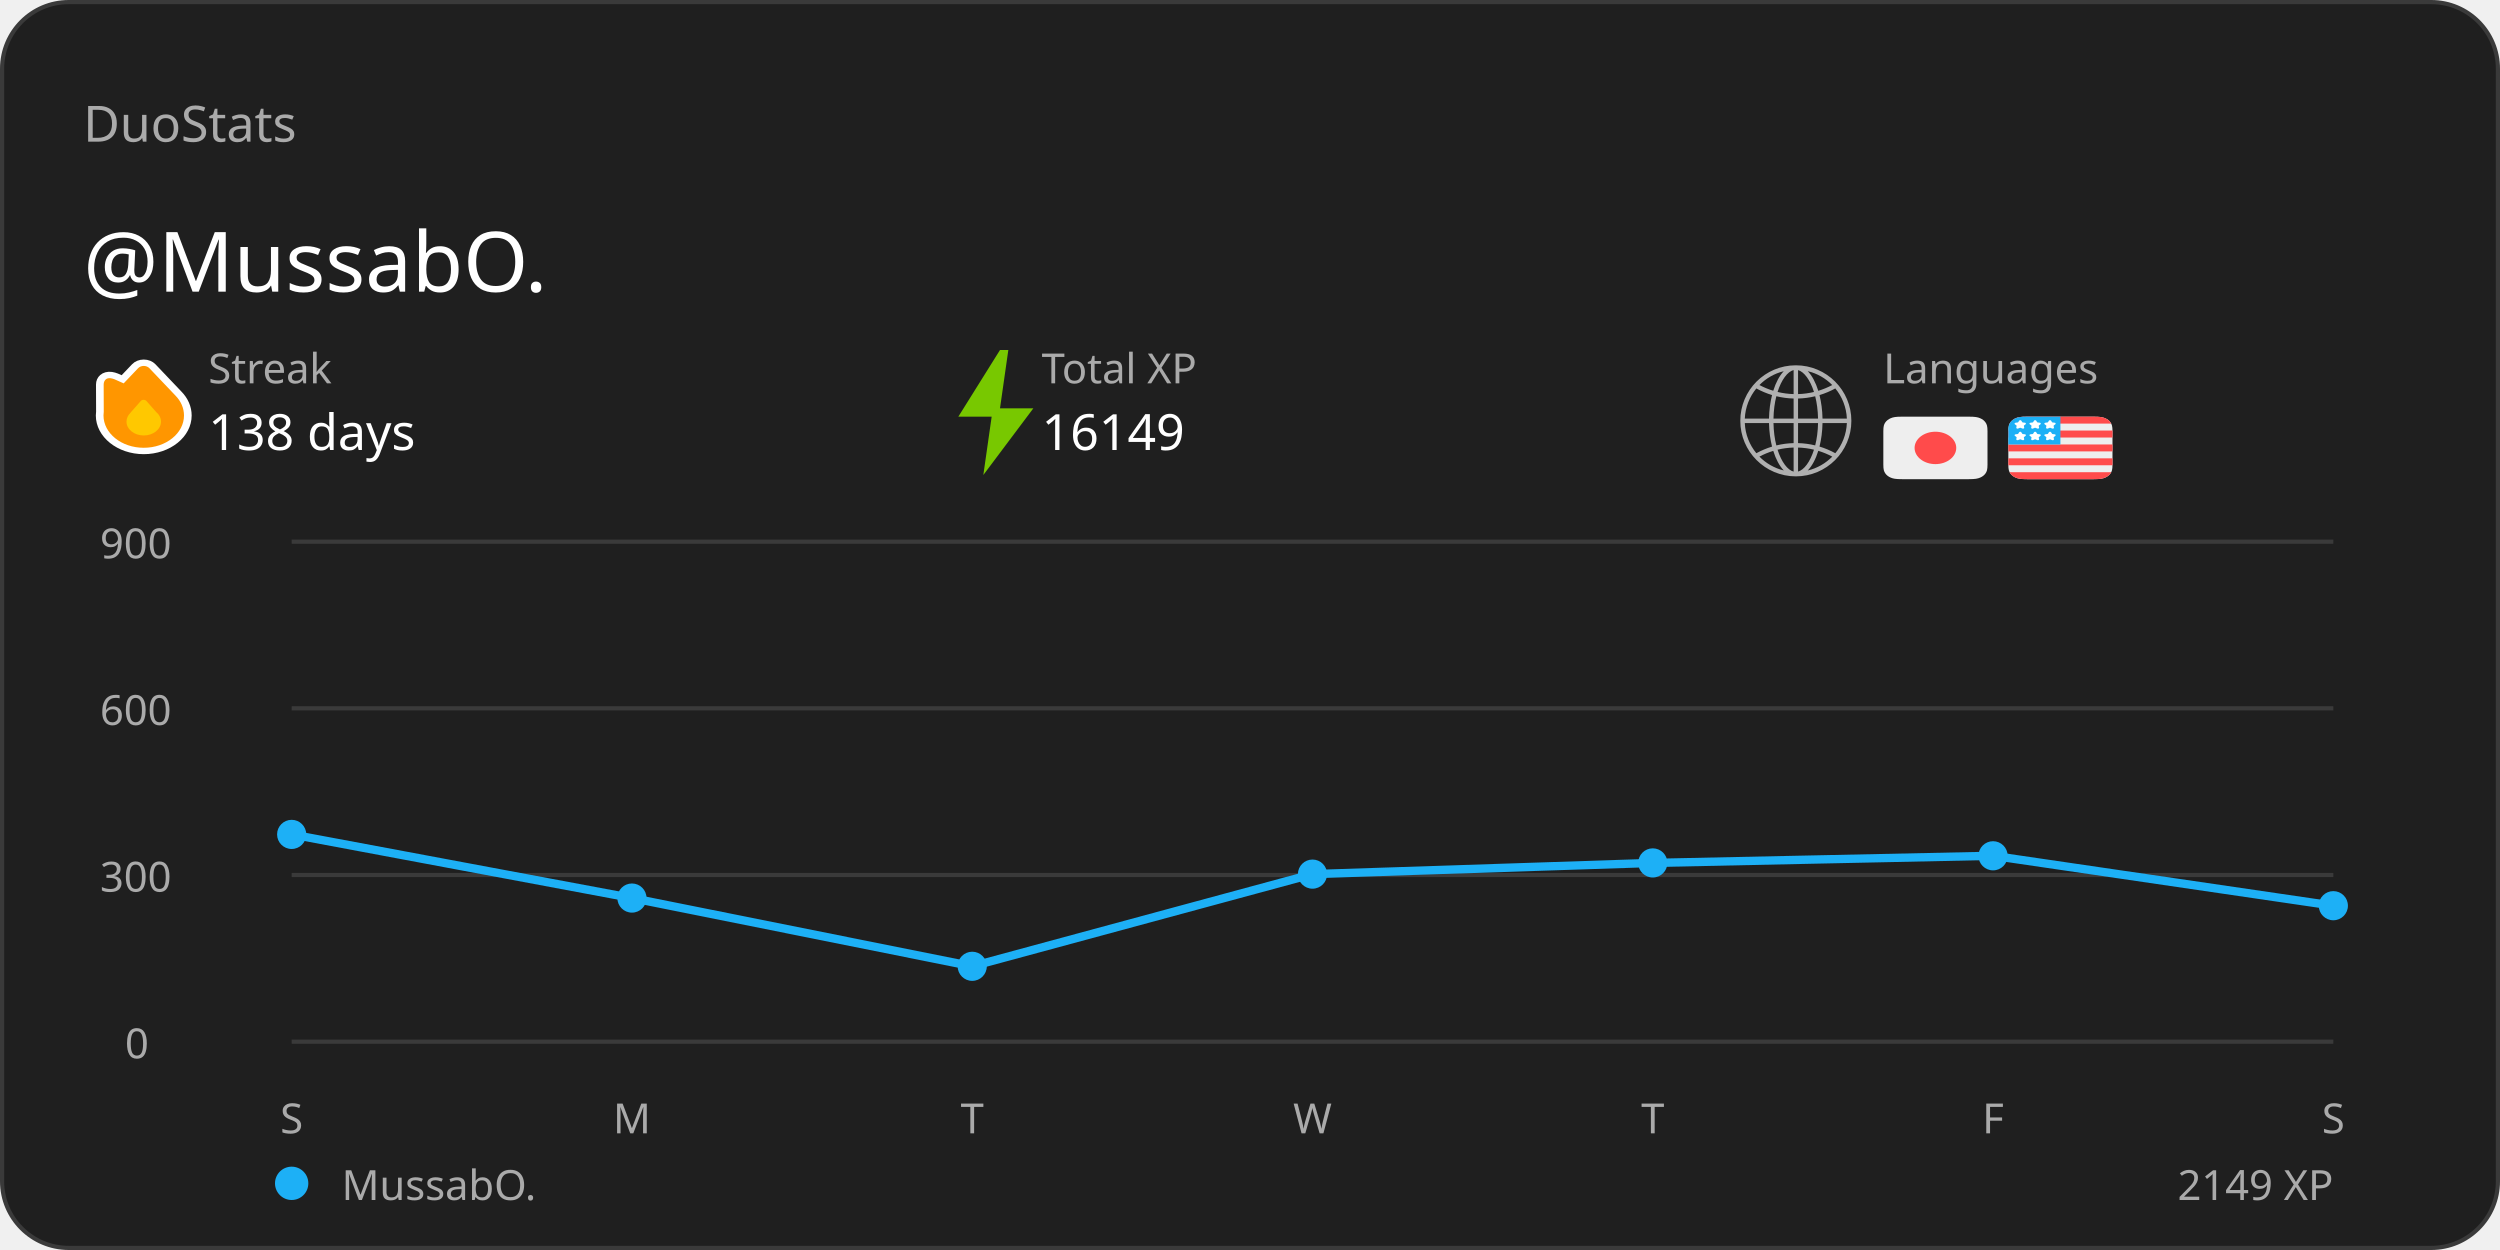
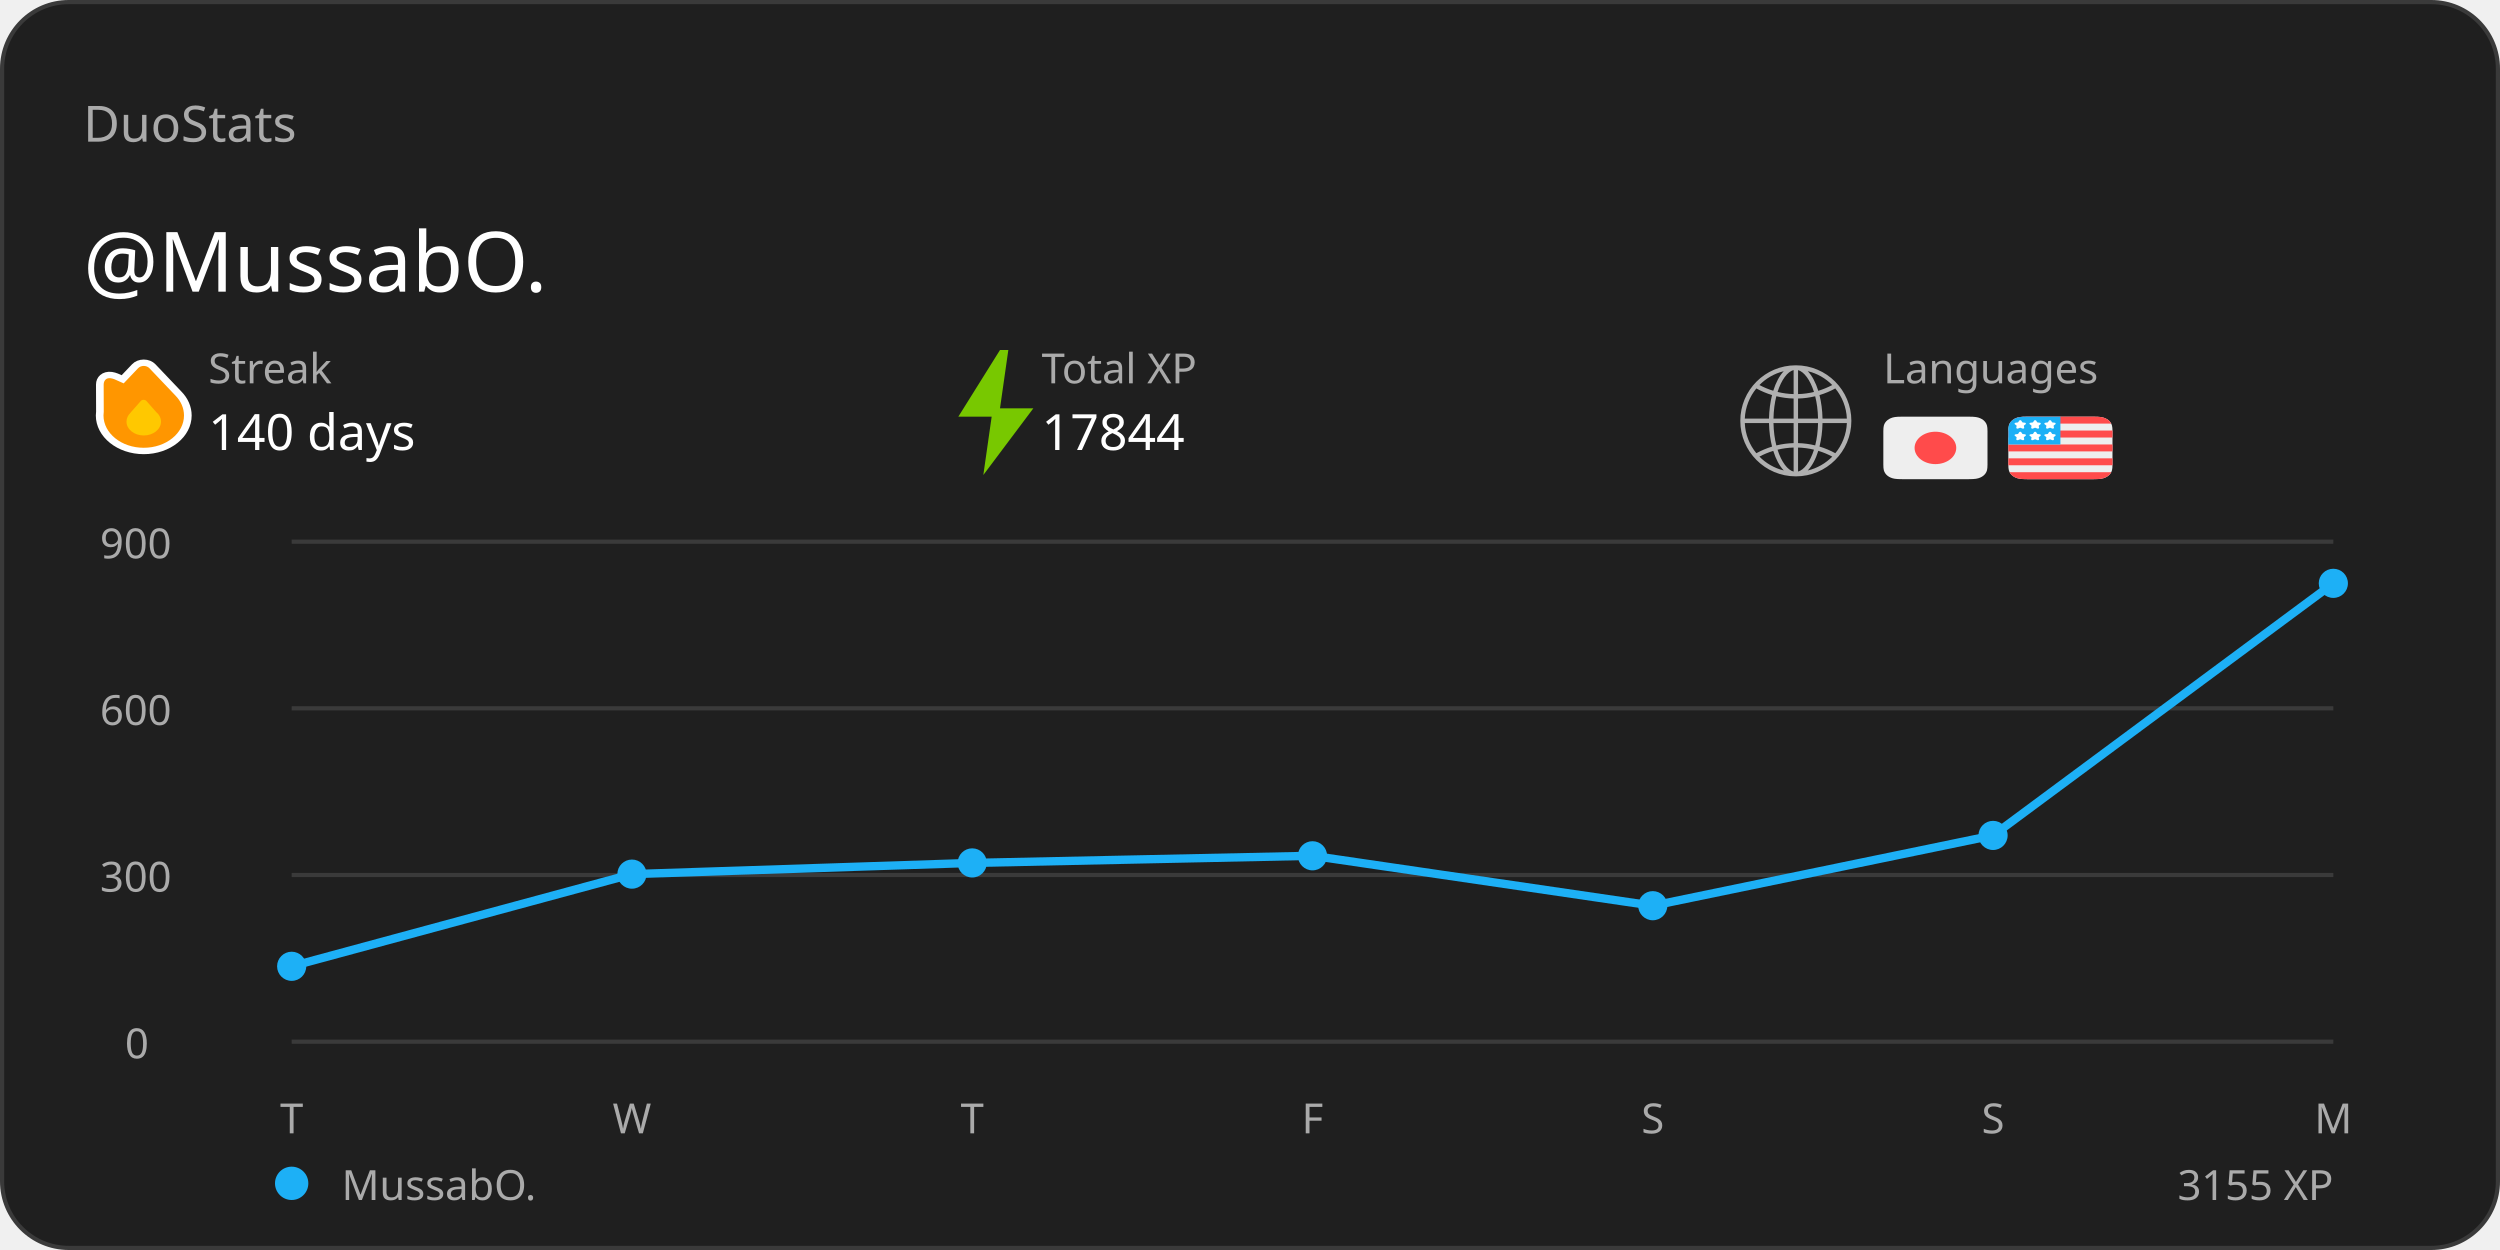
<svg xmlns="http://www.w3.org/2000/svg" width="600" height="300" viewBox="0 0 600 300">
  <rect x="0.5" y="0.5" width="599" height="299" rx="16" fill="#1F1F1F" stroke="#3A3A3A" />
  <text x="20" y="34" fill="#AAAAAA" font-size="12" font-family="DIN Round Pro, system-ui, sans-serif">DuoStats</text>
  <text x="20" y="70" fill="#FFFFFF" font-size="20" font-family="DIN Round Pro, system-ui, sans-serif">@MussabO.</text>
  <g transform="translate(23, 86) scale(0.92, 0.7666667)">
    <g id="Page-1" stroke="none" stroke-width="1" fill="none" fill-rule="evenodd">
      <g id="streak" transform="translate(1, 1)" fill-rule="nonzero">
        <g id="Group" fill="#FF9600" stroke="#FFFFFF" stroke-width="2">
          <path d="M0.068,15.675 L0.044,7.216 C0.039,5.334 1.25,3.942 3.056,4.246 C3.413,4.306 3.998,4.491 4.306,4.656 L5.997,5.561 L9.247,1.464 C9.793,0.776 10.622,0.376 11.5,0.376 C12.378,0.376 13.207,0.776 13.753,1.464 L20.523,10 C22.123,11.939 22.999,14.375 23,16.889 C23,23.034 17.843,28 11.5,28 C5.157,28 0,23.034 0,16.889 C0,16.481 0.023,16.076 0.068,15.675 Z" id="Path" />
        </g>
        <g id="Group" transform="translate(7, 11)" fill="#FFC800">
          <path d="M1.012,5.077 C1.026,5.04 1.046,5.005 1.069,4.973 L3.719,1.364 C3.893,1.127 4.17,0.987 4.464,0.987 C4.758,0.987 5.035,1.127 5.209,1.364 L7.732,4.8 C8.541,5.595 8.998,6.681 9,7.815 C9,10.208 6.985,12.148 4.5,12.148 C2.015,12.148 0,10.208 0,7.815 C0,6.776 0.38,5.823 1.012,5.077 L1.012,5.077 Z" id="Path" />
        </g>
      </g>
    </g>
  </g>
  <text x="50" y="92" fill="#AAAAAA" font-size="10" font-family="DIN Round Pro, system-ui, sans-serif">Streak</text>
-   <text x="50" y="108" fill="#FFFFFF" font-size="12" font-family="DIN Round Pro, system-ui, sans-serif">138 days</text>
+   <text x="50" y="108" fill="#FFFFFF" font-size="12" font-family="DIN Round Pro, system-ui, sans-serif">140 days</text>
  <path d="M240 84 230 100h8l-2 14 12-16h-8l2-14z" fill="#78C800" />
  <text x="250" y="92" fill="#AAAAAA" font-size="10" font-family="DIN Round Pro, system-ui, sans-serif">Total XP</text>
-   <text x="250" y="108" fill="#FFFFFF" font-size="12" font-family="DIN Round Pro, system-ui, sans-serif">16149</text>
+   <text x="250" y="108" fill="#FFFFFF" font-size="12" font-family="DIN Round Pro, system-ui, sans-serif">17844</text>
  <g transform="translate(415, 85) scale(1.0, 1.0)">
    <g id="SVGRepo_bgCarrier" stroke-width="0" />
    <g id="SVGRepo_tracerCarrier" stroke-linecap="round" stroke-linejoin="round" />
    <g id="SVGRepo_iconCarrier">
      <g id="icomoon-ignore"> </g>
      <path d="M16 2.672c-0.004 0-0.007 0-0.011 0-0.002 0-0.003 0-0.005 0-0.005 0-0.010 0.001-0.016 0.001-7.347 0.017-13.296 5.977-13.296 13.327 0 7.348 5.949 13.309 13.296 13.327 0.005 0 0.010 0.001 0.016 0.001 0.002 0 0.004 0 0.005 0 0.004 0 0.008 0 0.011 0 7.36 0 13.328-5.968 13.328-13.328s-5.968-13.328-13.328-13.328zM16.533 10.648c1.413-0.039 2.788-0.225 4.112-0.548 0.399 1.571 0.647 3.382 0.686 5.367h-4.798v-4.819zM16.533 9.582v-5.759c1.437 0.398 2.893 2.314 3.821 5.252-1.231 0.297-2.509 0.47-3.821 0.507zM15.467 3.81v5.772c-1.323-0.037-2.611-0.213-3.852-0.515 0.936-2.956 2.405-4.879 3.852-5.256zM15.467 10.647v4.82h-4.831c0.039-1.988 0.287-3.801 0.687-5.373 1.334 0.326 2.72 0.515 4.144 0.553zM9.563 15.467h-5.811c0.118-2.741 1.139-5.252 2.773-7.241 1.187 0.654 2.446 1.189 3.766 1.589-0.431 1.7-0.689 3.617-0.728 5.652zM9.563 16.533c0.039 2.034 0.297 3.951 0.728 5.651-1.319 0.401-2.579 0.936-3.766 1.59-1.635-1.989-2.656-4.5-2.773-7.241h5.811zM10.636 16.533h4.831v4.814c-1.424 0.038-2.81 0.228-4.145 0.555-0.399-1.571-0.647-3.383-0.686-5.369zM15.467 22.412v5.778c-1.448-0.378-2.919-2.303-3.854-5.263 1.241-0.302 2.53-0.478 3.854-0.515zM16.533 28.178v-5.765c1.313 0.038 2.591 0.211 3.822 0.508-0.928 2.941-2.384 4.86-3.822 5.257zM16.533 21.347v-4.814h4.798c-0.039 1.983-0.286 3.791-0.684 5.361-1.325-0.323-2.7-0.51-4.113-0.548zM22.404 16.533h5.845c-0.118 2.741-1.138 5.251-2.773 7.24-1.197-0.658-2.467-1.197-3.797-1.599 0.43-1.698 0.687-3.611 0.726-5.64zM22.404 15.467c-0.039-2.033-0.297-3.946-0.727-5.646 1.33-0.402 2.599-0.94 3.795-1.598 1.636 1.989 2.658 4.501 2.776 7.244h-5.845zM24.738 7.409c-1.061 0.564-2.18 1.031-3.35 1.385-0.623-2.005-1.498-3.642-2.533-4.717 2.27 0.545 4.297 1.719 5.883 3.332zM13.103 4.087c-1.029 1.073-1.9 2.702-2.521 4.697-1.158-0.353-2.268-0.815-3.319-1.375 1.575-1.602 3.587-2.774 5.84-3.322zM7.259 24.587c1.052-0.561 2.163-1.024 3.322-1.377 0.621 1.997 1.492 3.629 2.522 4.702-2.255-0.549-4.268-1.721-5.844-3.326zM18.855 27.922c1.036-1.075 1.911-2.712 2.535-4.721 1.17 0.355 2.29 0.82 3.351 1.387-1.586 1.614-3.614 2.791-5.886 3.334z" fill="#b0b0b0"> </path>
    </g>
  </g>
  <text x="452" y="92" fill="#AAAAAA" font-size="10" font-family="DIN Round Pro, system-ui, sans-serif">Languages</text>
  <g transform="translate(452, 100) scale(0.3571429, 0.2777778)">
    <g clip-path="url(#clip0_129_1008)">
      <path fill-rule="evenodd" clip-rule="evenodd" d="M12.563 0H57.437C61.805 0 63.389 0.455 64.987 1.309C66.584 2.163 67.837 3.416 68.691 5.013C69.545 6.61 70 8.195 70 12.563V41.437C70 45.805 69.545 47.389 68.691 48.986C67.837 50.584 66.584 51.837 64.987 52.691C63.389 53.545 61.805 54 57.437 54H12.563C8.195 54 6.61 53.545 5.013 52.691C3.416 51.837 2.163 50.584 1.309 48.986C0.455 47.389 0 45.805 0 41.437V12.563C0 8.195 0.455 6.61 1.309 5.013C2.163 3.416 3.416 2.163 5.013 1.309C6.61 0.455 8.195 0 12.563 0Z" fill="#EEEEEE" />
      <path d="M35 41C42.732 41 49 34.732 49 27C49 19.268 42.732 13 35 13C27.268 13 21 19.268 21 27C21 34.732 27.268 41 35 41Z" fill="#FF4B4B" />
    </g>
    <defs>
      <clipPath id="clip0_129_1008">
        <rect width="70" height="54" fill="white" />
      </clipPath>
    </defs>
  </g>
  <g transform="translate(482, 100) scale(0.3571429, 0.2777778)">
    <g clip-path="url(#clip0_129_593)">
      <path fill-rule="evenodd" clip-rule="evenodd" d="M12.563 0H57.437C61.805 0 63.389 0.455 64.987 1.309C66.584 2.163 67.837 3.416 68.691 5.013C69.545 6.61 70 8.195 70 12.563V41.437C70 45.805 69.545 47.389 68.691 48.986C67.837 50.584 66.584 51.837 64.987 52.691C63.389 53.545 61.805 54 57.437 54H12.563C8.195 54 6.61 53.545 5.013 52.691C3.416 51.837 2.163 50.584 1.309 48.986C0.455 47.389 0 45.805 0 41.437V12.563C0 8.195 0.455 6.61 1.309 5.013C2.163 3.416 3.416 2.163 5.013 1.309C6.61 0.455 8.195 0 12.563 0Z" fill="#EEEEEE" />
      <path fill-rule="evenodd" clip-rule="evenodd" d="M12.563 0H57.437C61.805 0 63.389 0.455 64.987 1.309C66.584 2.163 67.837 3.416 68.691 5.013C68.863 5.335 69.019 5.656 69.158 6H0.842C0.981 5.656 1.137 5.335 1.309 5.013C2.163 3.416 3.416 2.163 5.013 1.309C6.61 0.455 8.195 0 12.563 0Z" fill="#FF4B4B" />
      <path fill-rule="evenodd" clip-rule="evenodd" d="M69.997 12C69.999 12.182 70 12.37 70 12.563V18H0V12.563C0 12.37 0.001 12.182 0.003 12H69.997Z" fill="#FF4B4B" />
      <path fill-rule="evenodd" clip-rule="evenodd" d="M70 24V30H0V24H70Z" fill="#FF4B4B" />
      <path fill-rule="evenodd" clip-rule="evenodd" d="M70 41.437C70 41.63 69.999 41.818 69.997 42H0.003C0.001 41.818 0 41.63 0 41.437V36H70V41.437Z" fill="#FF4B4B" />
      <path fill-rule="evenodd" clip-rule="evenodd" d="M69.158 48C69.019 48.344 68.863 48.665 68.691 48.986C67.837 50.584 66.584 51.837 64.987 52.691C63.389 53.545 61.805 54 57.437 54H12.563C8.195 54 6.61 53.545 5.013 52.691C3.416 51.837 2.163 50.584 1.309 48.986C1.137 48.665 0.981 48.344 0.842 48H69.158Z" fill="#FF4B4B" />
      <path fill-rule="evenodd" clip-rule="evenodd" d="M12.563 0H35V24H0V12.563C0 8.195 0.455 6.61 1.309 5.013C2.163 3.416 3.416 2.163 5.013 1.309C6.61 0.455 8.195 0 12.563 0Z" fill="#1CB0F6" />
      <path d="M27.806 9.602L26.531 10.273C26.13 10.483 25.635 10.329 25.424 9.929C25.341 9.769 25.312 9.586 25.342 9.409L25.586 7.988C25.609 7.853 25.564 7.715 25.466 7.62L24.434 6.614C24.11 6.298 24.103 5.779 24.419 5.455C24.545 5.326 24.71 5.242 24.888 5.216L26.314 5.009C26.45 4.989 26.567 4.904 26.628 4.781L27.266 3.489C27.466 3.083 27.957 2.916 28.363 3.117C28.525 3.196 28.655 3.327 28.735 3.489L29.373 4.781C29.434 4.904 29.551 4.989 29.687 5.009L31.113 5.216C31.561 5.281 31.871 5.697 31.806 6.145C31.78 6.323 31.696 6.488 31.567 6.614L30.535 7.62C30.437 7.715 30.392 7.853 30.415 7.988L30.659 9.409C30.735 9.855 30.436 10.278 29.99 10.355C29.812 10.385 29.629 10.356 29.47 10.273L28.194 9.602C28.073 9.538 27.928 9.538 27.806 9.602Z" fill="white" />
      <path d="M27.806 19.602L26.531 20.273C26.13 20.483 25.635 20.329 25.424 19.929C25.341 19.769 25.312 19.587 25.342 19.409L25.586 17.988C25.609 17.853 25.564 17.715 25.466 17.62L24.434 16.614C24.11 16.298 24.103 15.779 24.419 15.455C24.545 15.326 24.71 15.242 24.888 15.216L26.314 15.009C26.45 14.989 26.567 14.904 26.628 14.781L27.266 13.489C27.466 13.083 27.957 12.916 28.363 13.117C28.525 13.196 28.655 13.327 28.735 13.489L29.373 14.781C29.434 14.904 29.551 14.989 29.687 15.009L31.113 15.216C31.561 15.281 31.871 15.697 31.806 16.145C31.78 16.323 31.696 16.488 31.567 16.614L30.535 17.62C30.437 17.715 30.392 17.853 30.415 17.988L30.659 19.409C30.735 19.855 30.436 20.278 29.99 20.355C29.812 20.385 29.629 20.356 29.47 20.273L28.194 19.602C28.073 19.538 27.928 19.538 27.806 19.602Z" fill="white" />
      <path d="M17.806 9.602L16.531 10.273C16.13 10.483 15.635 10.329 15.425 9.929C15.341 9.769 15.312 9.586 15.342 9.409L15.586 7.988C15.609 7.853 15.564 7.715 15.466 7.62L14.434 6.614C14.11 6.298 14.103 5.779 14.419 5.455C14.545 5.326 14.71 5.242 14.888 5.216L16.314 5.009C16.45 4.989 16.567 4.904 16.628 4.781L17.266 3.489C17.466 3.083 17.957 2.916 18.363 3.117C18.525 3.196 18.655 3.327 18.735 3.489L19.373 4.781C19.434 4.904 19.551 4.989 19.687 5.009L21.113 5.216C21.561 5.281 21.871 5.697 21.806 6.145C21.78 6.323 21.696 6.488 21.567 6.614L20.535 7.62C20.437 7.715 20.392 7.853 20.415 7.988L20.659 9.409C20.735 9.855 20.436 10.278 19.99 10.355C19.812 10.385 19.629 10.356 19.47 10.273L18.194 9.602C18.073 9.538 17.928 9.538 17.806 9.602Z" fill="white" />
      <path d="M17.806 19.602L16.531 20.273C16.13 20.483 15.635 20.329 15.425 19.929C15.341 19.769 15.312 19.587 15.342 19.409L15.586 17.988C15.609 17.853 15.564 17.715 15.466 17.62L14.434 16.614C14.11 16.298 14.103 15.779 14.419 15.455C14.545 15.326 14.71 15.242 14.888 15.216L16.314 15.009C16.45 14.989 16.567 14.904 16.628 14.781L17.266 13.489C17.466 13.083 17.957 12.916 18.363 13.117C18.525 13.196 18.655 13.327 18.735 13.489L19.373 14.781C19.434 14.904 19.551 14.989 19.687 15.009L21.113 15.216C21.561 15.281 21.871 15.697 21.806 16.145C21.78 16.323 21.696 16.488 21.567 16.614L20.535 17.62C20.437 17.715 20.392 17.853 20.415 17.988L20.659 19.409C20.735 19.855 20.436 20.278 19.99 20.355C19.812 20.385 19.629 20.356 19.47 20.273L18.194 19.602C18.073 19.538 17.928 19.538 17.806 19.602Z" fill="white" />
      <path d="M7.807 9.602L6.531 10.273C6.13 10.483 5.635 10.329 5.424 9.929C5.341 9.769 5.312 9.586 5.342 9.409L5.586 7.988C5.609 7.853 5.564 7.715 5.466 7.62L4.434 6.614C4.11 6.298 4.103 5.779 4.419 5.455C4.545 5.326 4.71 5.242 4.888 5.216L6.314 5.009C6.45 4.989 6.567 4.904 6.628 4.781L7.266 3.489C7.466 3.083 7.957 2.916 8.363 3.117C8.525 3.196 8.655 3.327 8.735 3.489L9.373 4.781C9.434 4.904 9.551 4.989 9.687 5.009L11.113 5.216C11.561 5.281 11.871 5.697 11.806 6.145C11.78 6.323 11.696 6.488 11.567 6.614L10.535 7.62C10.437 7.715 10.392 7.853 10.415 7.988L10.659 9.409C10.735 9.855 10.436 10.278 9.99 10.355C9.812 10.385 9.629 10.356 9.47 10.273L8.194 9.602C8.073 9.538 7.928 9.538 7.807 9.602Z" fill="white" />
      <path d="M7.807 19.602L6.531 20.273C6.13 20.483 5.635 20.329 5.424 19.929C5.341 19.769 5.312 19.587 5.342 19.409L5.586 17.988C5.609 17.853 5.564 17.715 5.466 17.62L4.434 16.614C4.11 16.298 4.103 15.779 4.419 15.455C4.545 15.326 4.71 15.242 4.888 15.216L6.314 15.009C6.45 14.989 6.567 14.904 6.628 14.781L7.266 13.489C7.466 13.083 7.957 12.916 8.363 13.117C8.525 13.196 8.655 13.327 8.735 13.489L9.373 14.781C9.434 14.904 9.551 14.989 9.687 15.009L11.113 15.216C11.561 15.281 11.871 15.697 11.806 16.145C11.78 16.323 11.696 16.488 11.567 16.614L10.535 17.62C10.437 17.715 10.392 17.853 10.415 17.988L10.659 19.409C10.735 19.855 10.436 20.278 9.99 20.355C9.812 20.385 9.629 20.356 9.47 20.273L8.194 19.602C8.073 19.538 7.928 19.538 7.807 19.602Z" fill="white" />
    </g>
    <defs>
      <clipPath id="clip0_129_593">
        <rect width="70" height="54" fill="white" />
      </clipPath>
    </defs>
  </g>
  <g stroke="#3A3A3A" stroke-width="1">
    <line x1="70" y1="250" x2="560" y2="250" />
    <line x1="70" y1="210" x2="560" y2="210" />
    <line x1="70" y1="170" x2="560" y2="170" />
    <line x1="70" y1="130" x2="560" y2="130" />
  </g>
  <g fill="#AAAAAA" font-size="10" font-family="DIN Round Pro, system-ui, sans-serif">
    <text x="30" y="254">0</text>
    <text x="24" y="214">300</text>
    <text x="24" y="174">600</text>
    <text x="24" y="134">900</text>
  </g>
-   <polyline points="70.0,200.256 151.667,215.533 233.333,231.911 315.0,209.789 396.667,207.1 478.333,205.389 560.0,217.367" fill="none" stroke="#1DB0F6" stroke-width="2" stroke-linecap="round" stroke-linejoin="round" />
-   <circle cx="70.0" cy="200.256" r="3.5" fill="#1DB0F6" />
-   <circle cx="151.667" cy="215.533" r="3.5" fill="#1DB0F6" />
-   <circle cx="233.333" cy="231.911" r="3.5" fill="#1DB0F6" />
-   <circle cx="315.0" cy="209.789" r="3.5" fill="#1DB0F6" />
-   <circle cx="396.667" cy="207.1" r="3.5" fill="#1DB0F6" />
-   <circle cx="478.333" cy="205.389" r="3.5" fill="#1DB0F6" />
-   <circle cx="560.0" cy="217.367" r="3.5" fill="#1DB0F6" />
-   <text x="70.0" y="272" fill="#AAAAAA" font-size="10" text-anchor="middle" font-family="DIN Round Pro, system-ui, sans-serif">S</text>
-   <text x="151.667" y="272" fill="#AAAAAA" font-size="10" text-anchor="middle" font-family="DIN Round Pro, system-ui, sans-serif">M</text>
+   <polyline points="70.0,231.911 151.667,209.789 233.333,207.1 315.0,205.389 396.667,217.367 478.333,200.5 560.0,140.0" fill="none" stroke="#1DB0F6" stroke-width="2" stroke-linecap="round" stroke-linejoin="round" />
+   <circle cx="70.0" cy="231.911" r="3.5" fill="#1DB0F6" />
+   <circle cx="151.667" cy="209.789" r="3.5" fill="#1DB0F6" />
+   <circle cx="233.333" cy="207.1" r="3.5" fill="#1DB0F6" />
+   <circle cx="315.0" cy="205.389" r="3.5" fill="#1DB0F6" />
+   <circle cx="396.667" cy="217.367" r="3.5" fill="#1DB0F6" />
+   <circle cx="478.333" cy="200.5" r="3.5" fill="#1DB0F6" />
+   <circle cx="560.0" cy="140.0" r="3.5" fill="#1DB0F6" />
+   <text x="70.0" y="272" fill="#AAAAAA" font-size="10" text-anchor="middle" font-family="DIN Round Pro, system-ui, sans-serif">T</text>
+   <text x="151.667" y="272" fill="#AAAAAA" font-size="10" text-anchor="middle" font-family="DIN Round Pro, system-ui, sans-serif">W</text>
  <text x="233.333" y="272" fill="#AAAAAA" font-size="10" text-anchor="middle" font-family="DIN Round Pro, system-ui, sans-serif">T</text>
-   <text x="315.0" y="272" fill="#AAAAAA" font-size="10" text-anchor="middle" font-family="DIN Round Pro, system-ui, sans-serif">W</text>
-   <text x="396.667" y="272" fill="#AAAAAA" font-size="10" text-anchor="middle" font-family="DIN Round Pro, system-ui, sans-serif">T</text>
-   <text x="478.333" y="272" fill="#AAAAAA" font-size="10" text-anchor="middle" font-family="DIN Round Pro, system-ui, sans-serif">F</text>
-   <text x="560.0" y="272" fill="#AAAAAA" font-size="10" text-anchor="middle" font-family="DIN Round Pro, system-ui, sans-serif">S</text>
+   <text x="315.0" y="272" fill="#AAAAAA" font-size="10" text-anchor="middle" font-family="DIN Round Pro, system-ui, sans-serif">F</text>
+   <text x="396.667" y="272" fill="#AAAAAA" font-size="10" text-anchor="middle" font-family="DIN Round Pro, system-ui, sans-serif">S</text>
+   <text x="478.333" y="272" fill="#AAAAAA" font-size="10" text-anchor="middle" font-family="DIN Round Pro, system-ui, sans-serif">S</text>
+   <text x="560.0" y="272" fill="#AAAAAA" font-size="10" text-anchor="middle" font-family="DIN Round Pro, system-ui, sans-serif">M</text>
  <circle cx="70" cy="284" r="4" fill="#1DB0F6" />
  <text x="82" y="288" fill="#AAAAAA" font-size="10" font-family="DIN Round Pro, system-ui, sans-serif">MussabO.</text>
-   <text x="560" y="288" fill="#AAAAAA" font-size="10" text-anchor="end" font-family="DIN Round Pro, system-ui, sans-serif">2149 XP</text>
+   <text x="560" y="288" fill="#AAAAAA" font-size="10" text-anchor="end" font-family="DIN Round Pro, system-ui, sans-serif">3155 XP</text>
</svg>
